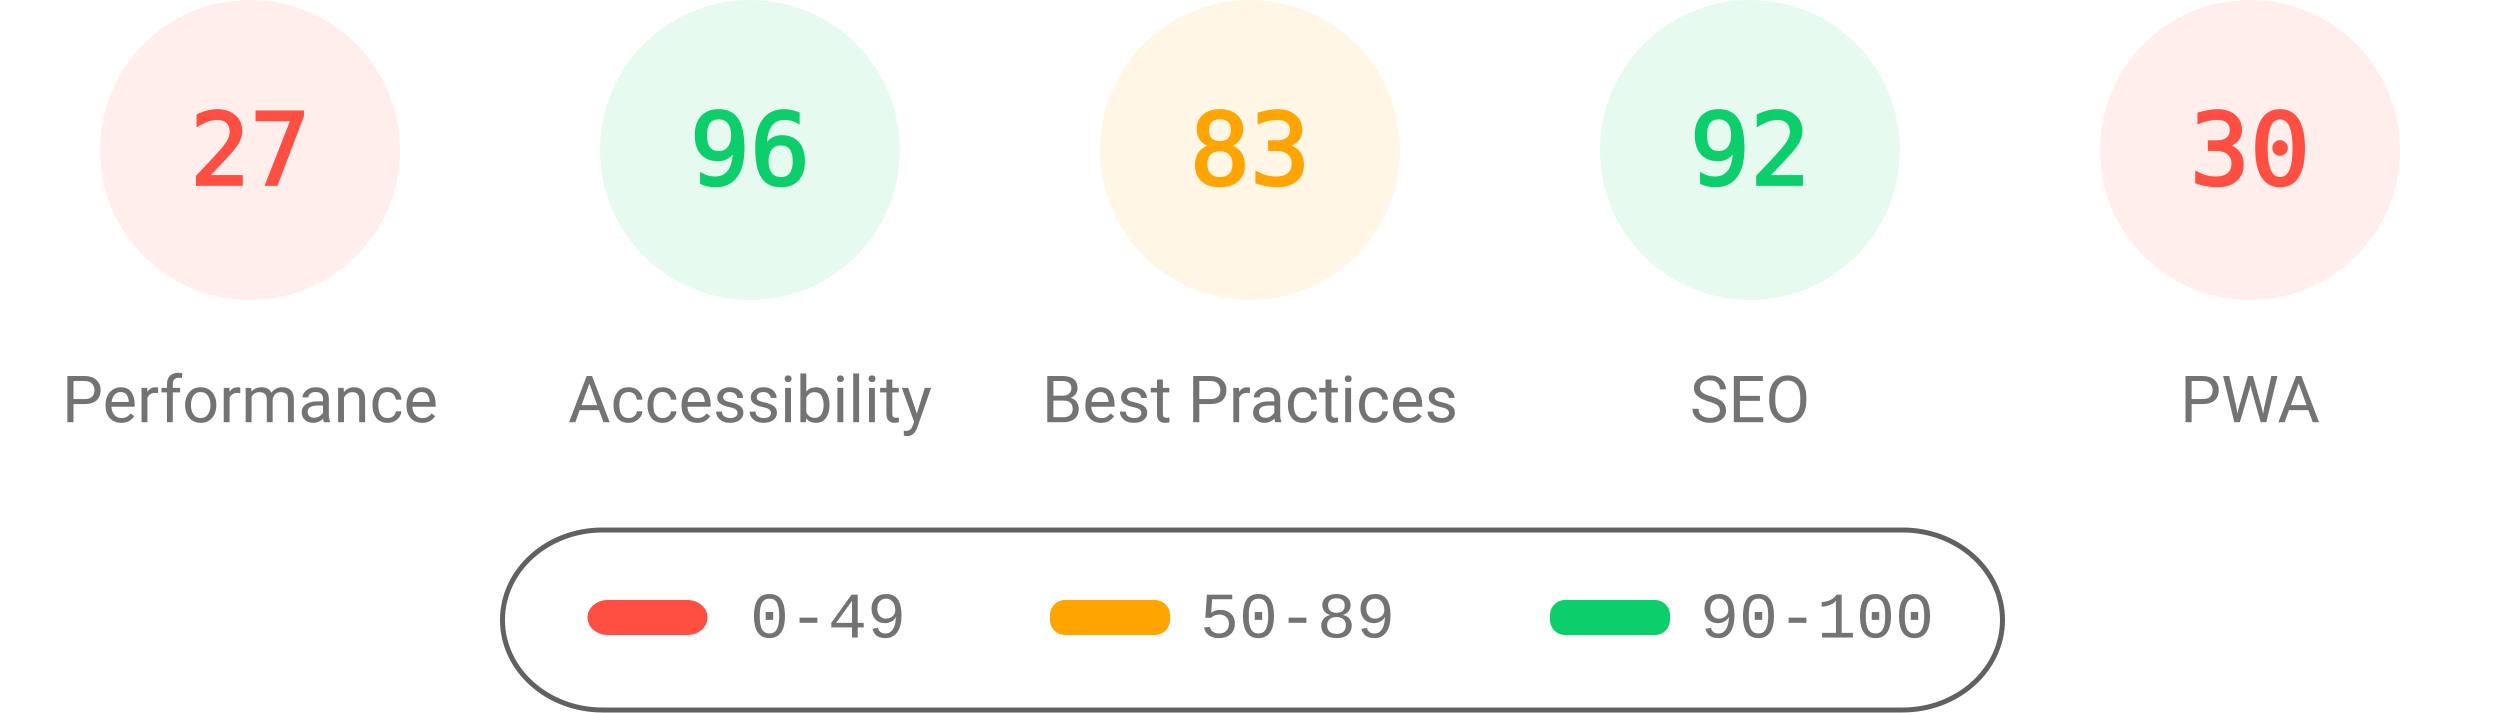
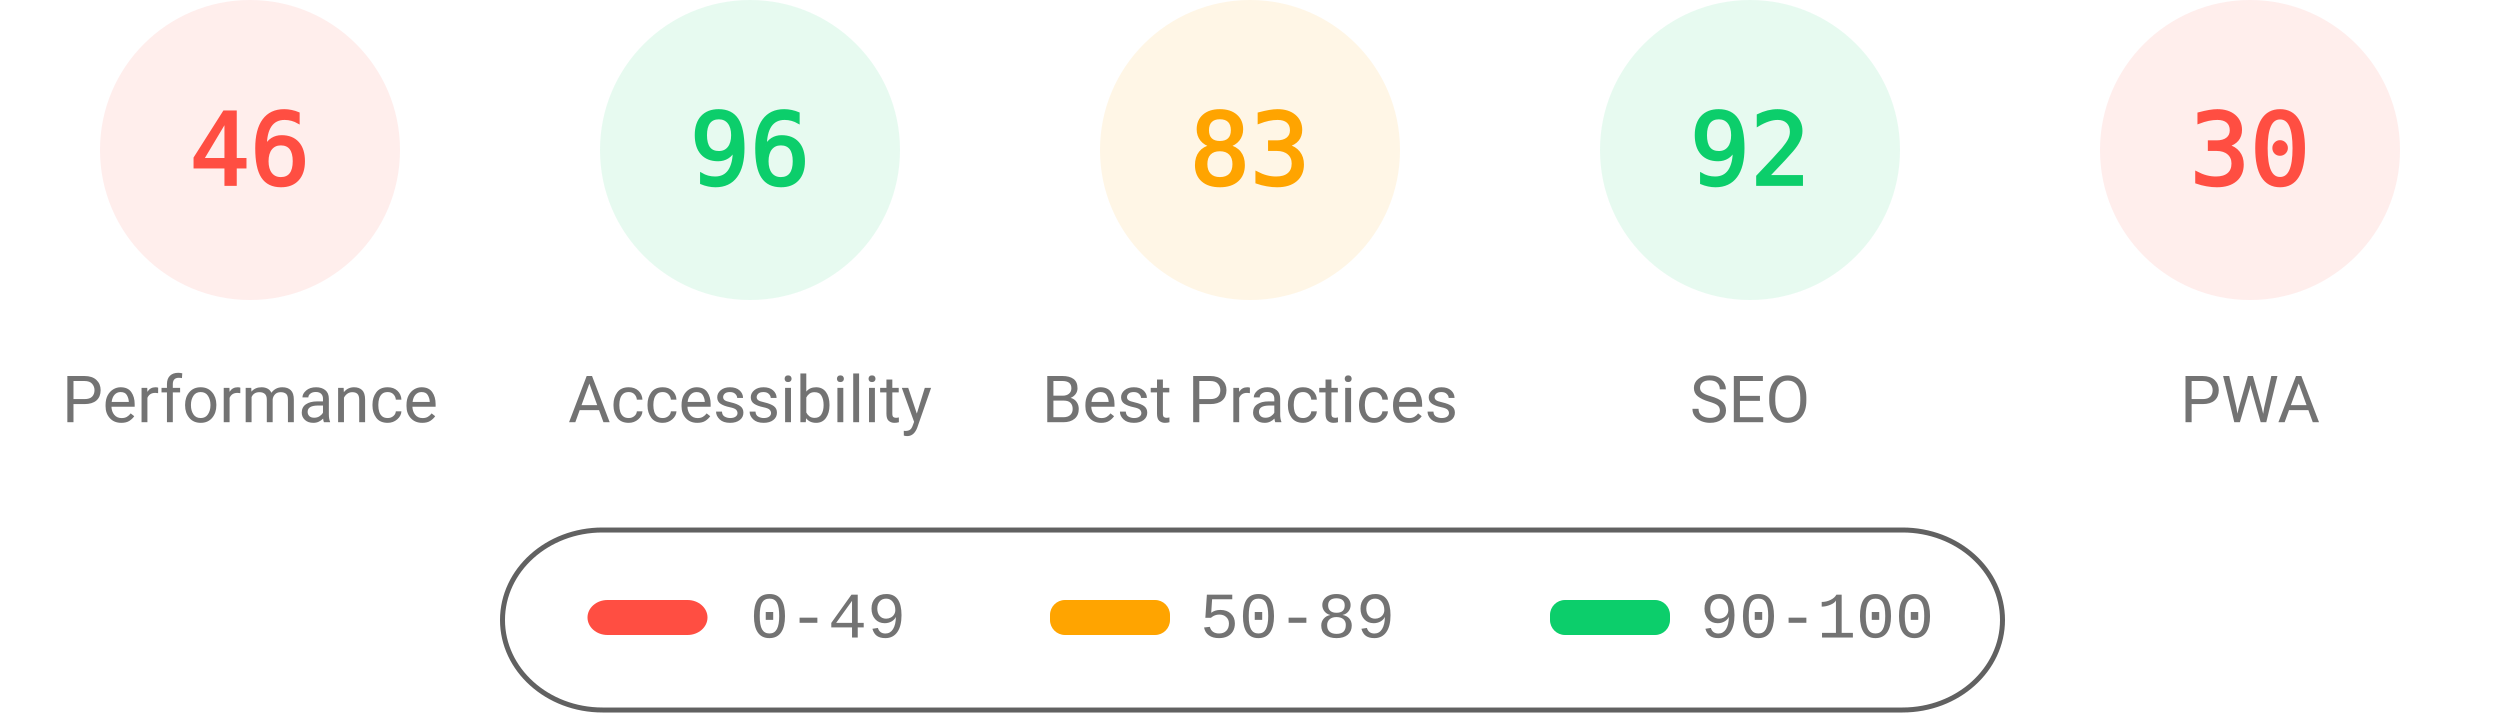
<svg xmlns="http://www.w3.org/2000/svg" fill="none" width="1000" height="285">
  <style>.gauge-base{opacity:.1}.gauge-arc{fill:none;animation-delay:250ms;stroke-linecap:round;transform:rotate(-90deg);transform-origin:100px 60px;animation:load-gauge 1s ease forwards}.guage-text{font-size:40px;font-family:monospace;text-align:center}.guage-red{color:#ff4e42;fill:#ff4e42;stroke:#ff4e42}.guage-orange{color:#ffa400;fill:#ffa400;stroke:#ffa400}.guage-green{color:#0cce6b;fill:#0cce6b;stroke:#0cce6b}.guage-undefined{color:#5c5c5c;fill:#5c5c5c;stroke:#5c5c5c}.guage-title{color:#737373;fill:#737373;stroke:none;font-size:26px;line-height:26px;font-family:Roboto,Halvetica,Arial,sans-serif}@keyframes load-gauge{from{stroke-dasharray:0 352.858}}</style>
  <svg class="guage-div guage-perf guage-red" viewBox="0 0 200 200" width="200" height="200">
    <circle class="gauge-base" r="56" cx="100" cy="60" stroke-width="8" />
-     <circle class="gauge-arc guage-arc-1" r="56" cx="100" cy="60" stroke-width="8" style="stroke-dasharray:95.002,351.858" />
-     <text class="guage-text" x="100" y="60" alignment-baseline="central" dominant-baseline="central" text-anchor="middle">27</text>
+     <circle class="gauge-arc guage-arc-1" r="56" cx="100" cy="60" stroke-width="8" style="stroke-dasharray:161.855,351.858" />
+     <text class="guage-text" x="100" y="60" alignment-baseline="central" dominant-baseline="central" text-anchor="middle">46</text>
    <text class="guage-title" x="100" y="160" alignment-baseline="central" dominant-baseline="central" text-anchor="middle">Performance</text>
  </svg>
  <svg class="guage-div guage-acc guage-green" viewBox="0 0 200 200" width="200" height="200" x="200">
    <circle class="gauge-base" r="56" cx="100" cy="60" stroke-width="8" />
    <circle class="gauge-arc guage-arc-2" r="56" cx="100" cy="60" stroke-width="8" style="stroke-dasharray:337.784,351.858" />
    <text class="guage-text" x="100" y="60" alignment-baseline="central" dominant-baseline="central" text-anchor="middle">96</text>
    <text class="guage-title" x="100" y="160" alignment-baseline="central" dominant-baseline="central" text-anchor="middle">Accessibility</text>
  </svg>
  <svg class="guage-div guage-best guage-orange" viewBox="0 0 200 200" width="200" height="200" x="400">
    <circle class="gauge-base" r="56" cx="100" cy="60" stroke-width="8" />
    <circle class="gauge-arc guage-arc-3" r="56" cx="100" cy="60" stroke-width="8" style="stroke-dasharray:292.042,351.858" />
    <text class="guage-text" x="100" y="60" alignment-baseline="central" dominant-baseline="central" text-anchor="middle">83</text>
    <text class="guage-title" x="100" y="160" alignment-baseline="central" dominant-baseline="central" text-anchor="middle">Best Practices</text>
  </svg>
  <svg class="guage-div guage-seo guage-green" viewBox="0 0 200 200" width="200" height="200" x="600">
    <circle class="gauge-base" r="56" cx="100" cy="60" stroke-width="8" />
    <circle class="gauge-arc guage-arc-4" r="56" cx="100" cy="60" stroke-width="8" style="stroke-dasharray:323.709,351.858" />
    <text class="guage-text" x="100" y="60" alignment-baseline="central" dominant-baseline="central" text-anchor="middle">92</text>
    <text class="guage-title" x="100" y="160" alignment-baseline="central" dominant-baseline="central" text-anchor="middle">SEO</text>
  </svg>
  <svg class="guage-div guage-pwa guage-red" viewBox="0 0 200 200" width="200" height="200" x="800">
    <circle class="gauge-base" r="56" cx="100" cy="60" stroke-width="8" />
    <circle class="gauge-arc guage-arc-4" r="56" cx="100" cy="60" stroke-width="8" style="stroke-dasharray:105.557,351.858" />
    <text class="guage-text" x="100" y="60" alignment-baseline="central" dominant-baseline="central" text-anchor="middle">30</text>
    <text class="guage-title" x="100" y="160" alignment-baseline="central" dominant-baseline="central" text-anchor="middle">PWA</text>
  </svg>
  <svg width="604" height="76" x="200" y="210">
    <path fill="none" id="canvas_background" d="M-1-1h604v80H-1z" />
    <rect fill-opacity="0" stroke="#616161" stroke-width="2" rx="40" id="svg_2" height="72" width="600" y="2" x="1" fill="#000" />
    <rect stroke="#000" rx="8" id="svg_3" height="14" width="48" y="30" x="35" stroke-opacity="null" stroke-width="0" fill="#ff4e42" />
    <rect stroke="#000" rx="6" id="svg_4" height="14" width="48" y="30" x="220" stroke-opacity="null" stroke-width="0" fill="#ffa400" />
    <rect stroke="#000" rx="6" id="svg_5" height="14" width="48" y="30" x="420" stroke-opacity="null" stroke-width="0" fill="#0cce6b" />
    <text xml:space="preserve" text-anchor="start" font-family="'Courier New', Courier, monospace" font-size="26" id="svg_6" y="45" x="100" stroke-opacity="null" stroke-width="0" stroke="#000" fill="#737373">0-49</text>
    <text xml:space="preserve" text-anchor="start" font-family="'Courier New', Courier, monospace" font-size="26" id="svg_7" y="45" x="280" stroke-opacity="null" stroke-width="0" stroke="#000" fill="#737373">50-89</text>
    <text xml:space="preserve" text-anchor="start" font-family="'Courier New', Courier, monospace" font-size="26" id="svg_8" y="45" x="480" stroke-opacity="null" stroke-width="0" stroke="#000" fill="#737373">90-100</text>
  </svg>
</svg>
